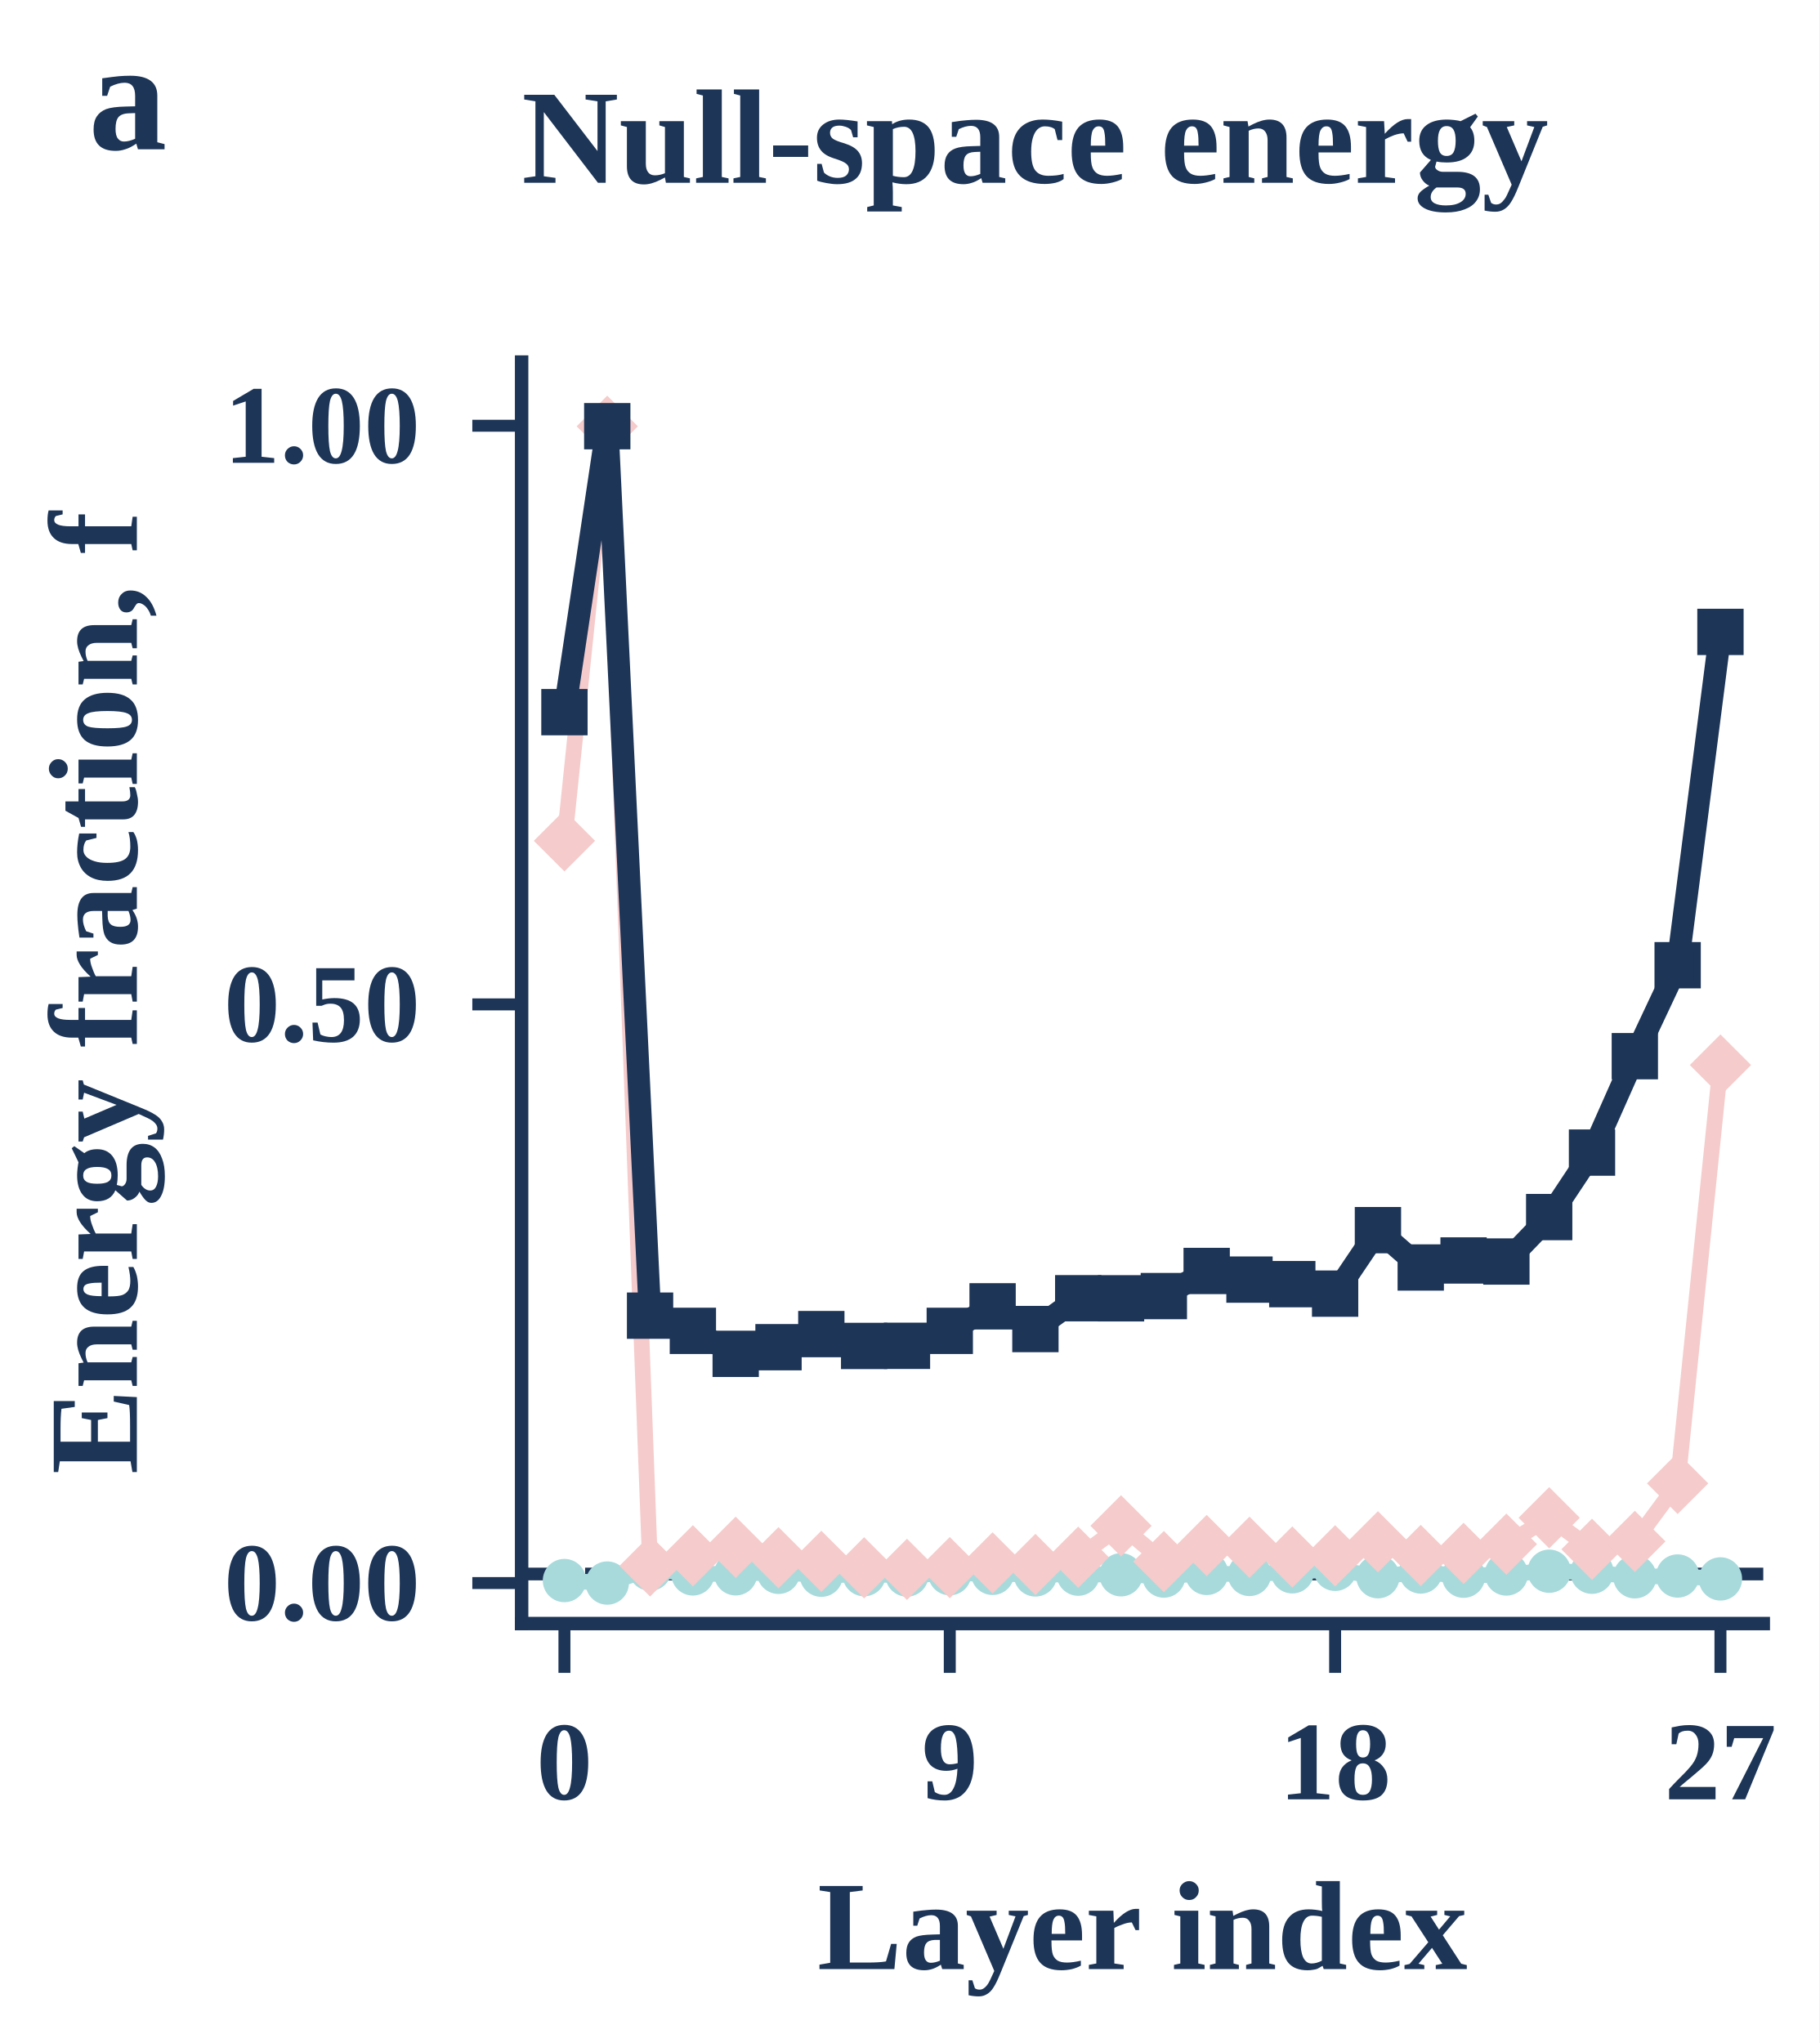
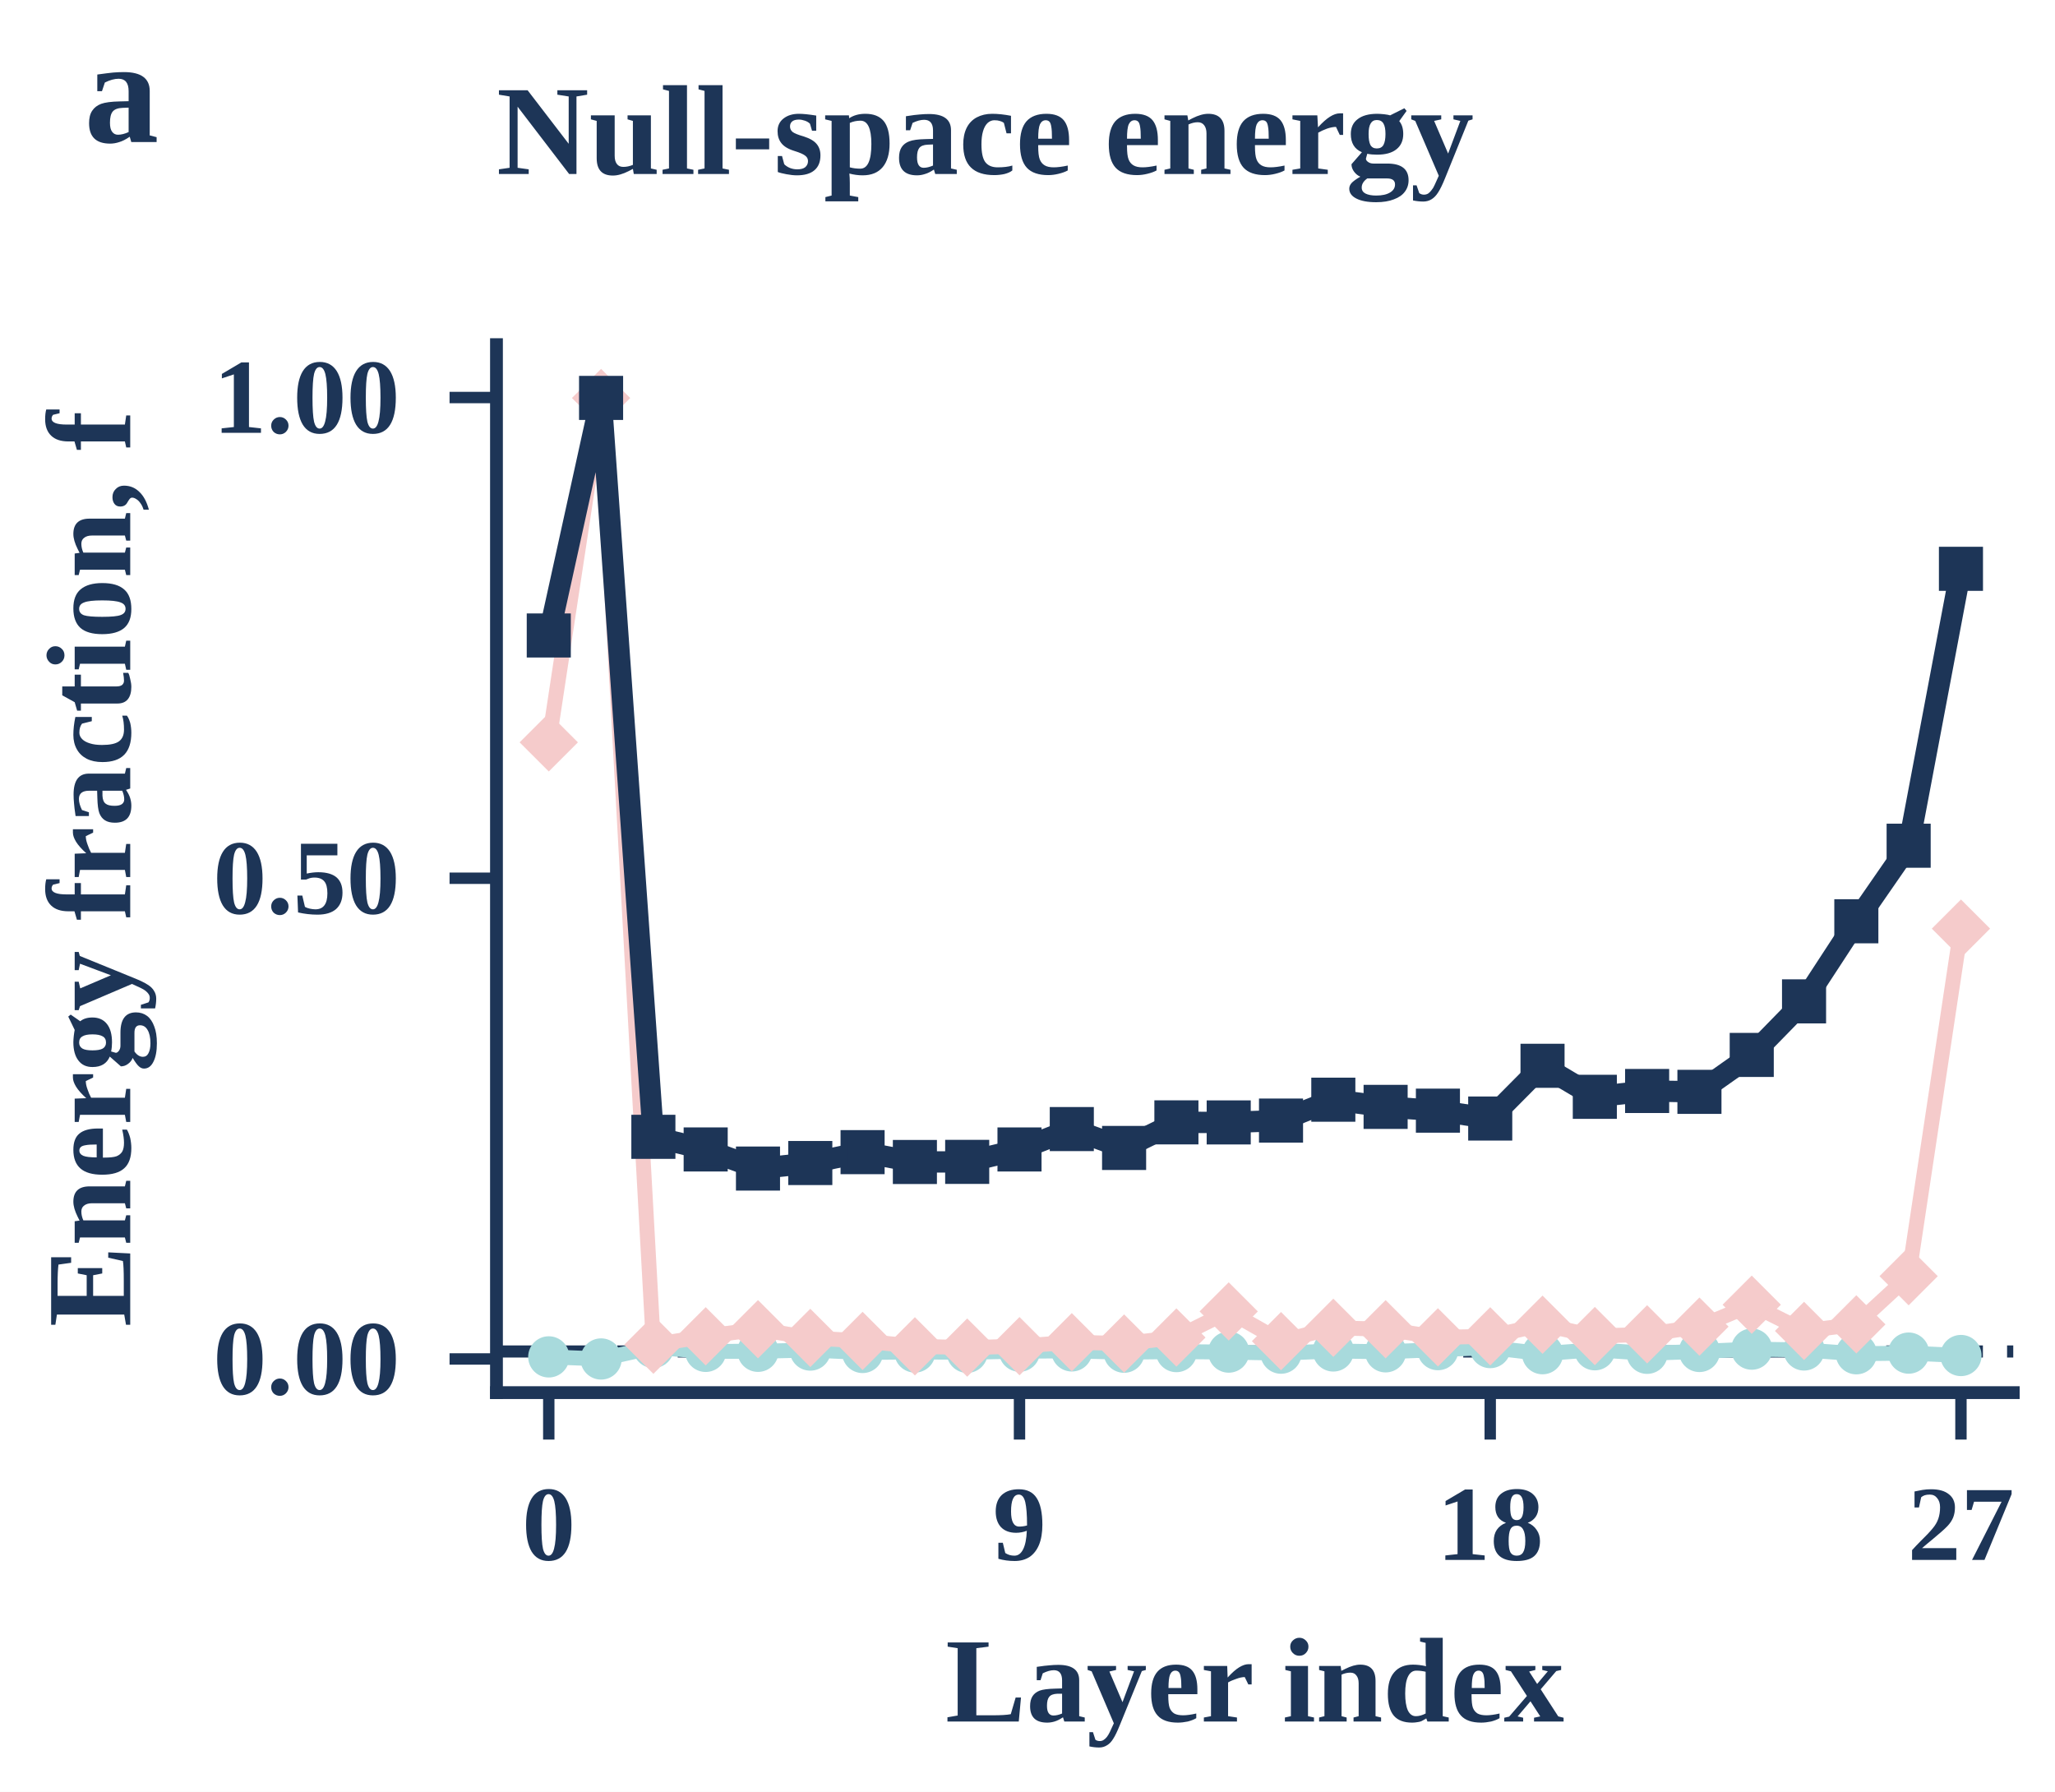
- <svg xmlns="http://www.w3.org/2000/svg" xmlns:xlink="http://www.w3.org/1999/xlink" width="121.791pt" height="136.776pt" viewBox="0 0 121.791 136.776" version="1.1">
+ <svg xmlns="http://www.w3.org/2000/svg" xmlns:xlink="http://www.w3.org/1999/xlink" width="144.541pt" height="126.03pt" viewBox="0 0 144.541 126.03" version="1.1">
  <defs>
    <style type="text/css">*{stroke-linejoin: round; stroke-linecap: butt}</style>
  </defs>
  <g id="figure_1">
    <g id="patch_1">
-       <path d="M 0 136.776  L 121.791 136.776  L 121.791 0  L 0 0  z " style="fill: #ffffff" />
+       <path d="M 0 126.03  L 144.541 126.03  L 144.541 0  L 0 0  z " style="fill: #ffffff" />
    </g>
    <g id="axes_1">
      <g id="patch_2">
-         <path d="M 34.92 108.696  L 118.043 108.696  L 118.043 24.24  L 34.92 24.24  z " style="fill: #ffffff" />
+         <path d="M 34.92 97.95  L 141.605 97.95  L 141.605 24.24  L 34.92 24.24  z " style="fill: #ffffff" />
      </g>
      <g id="line2d_1">
-         <path d="M 34.92 105.379  L 118.043 105.379  " clip-path="url(#p01b8bece70)" style="fill: none; stroke-dasharray: 2.55,1.7; stroke-dashoffset: 0; stroke: #1d3557; stroke-width: 0.85" />
+         <path d="M 34.92 95.055  L 141.605 95.055  " clip-path="url(#p653c91ebc6)" style="fill: none; stroke-dasharray: 2.55,1.7; stroke-dashoffset: 0; stroke: #1d3557; stroke-width: 0.85" />
      </g>
      <g id="matplotlib.axis_1">
        <g id="xtick_1">
          <g id="line2d_2">
            <defs>
              <path id="m6b7966608b" d="M 0 0  L 0 3.3  " style="stroke: #1d3557; stroke-width: 0.8" />
            </defs>
            <g>
-               <use xlink:href="#m6b7966608b" x="37.786" y="108.696" style="fill: #1d3557; stroke: #1d3557; stroke-width: 0.8" />
+               <use xlink:href="#m6b7966608b" x="38.599" y="97.95" style="fill: #1d3557; stroke: #1d3557; stroke-width: 0.8" />
            </g>
          </g>
          <g id="text_1">
-             <text style="font-weight: 700; font-size: 7.5px; font-family: 'Times New Roman', serif; text-anchor: middle; fill: #1d3557" x="37.786" y="120.462" transform="rotate(-0 37.7863 120.4624)">0</text>
+             <text style="font-weight: 700; font-size: 7.5px; font-family: 'Times New Roman', serif; text-anchor: middle; fill: #1d3557" x="38.599" y="109.716" transform="rotate(-0 38.59878 109.7164)">0</text>
          </g>
        </g>
        <g id="xtick_2">
          <g id="line2d_3">
            <g>
-               <use xlink:href="#m6b7966608b" x="63.583" y="108.696" style="fill: #1d3557; stroke: #1d3557; stroke-width: 0.8" />
+               <use xlink:href="#m6b7966608b" x="71.708" y="97.95" style="fill: #1d3557; stroke: #1d3557; stroke-width: 0.8" />
            </g>
          </g>
          <g id="text_2">
-             <text style="font-weight: 700; font-size: 7.5px; font-family: 'Times New Roman', serif; text-anchor: middle; fill: #1d3557" x="63.583" y="120.462" transform="rotate(-0 63.58298 120.4624)">9</text>
+             <text style="font-weight: 700; font-size: 7.5px; font-family: 'Times New Roman', serif; text-anchor: middle; fill: #1d3557" x="71.708" y="109.716" transform="rotate(-0 71.70785 109.7164)">9</text>
          </g>
        </g>
        <g id="xtick_3">
          <g id="line2d_4">
            <g>
-               <use xlink:href="#m6b7966608b" x="89.38" y="108.696" style="fill: #1d3557; stroke: #1d3557; stroke-width: 0.8" />
+               <use xlink:href="#m6b7966608b" x="104.817" y="97.95" style="fill: #1d3557; stroke: #1d3557; stroke-width: 0.8" />
            </g>
          </g>
          <g id="text_3">
-             <text style="font-weight: 700; font-size: 7.5px; font-family: 'Times New Roman', serif; text-anchor: middle; fill: #1d3557" x="89.38" y="120.462" transform="rotate(-0 89.37966 120.4624)">18</text>
+             <text style="font-weight: 700; font-size: 7.5px; font-family: 'Times New Roman', serif; text-anchor: middle; fill: #1d3557" x="104.817" y="109.716" transform="rotate(-0 104.8169 109.7164)">18</text>
          </g>
        </g>
        <g id="xtick_4">
          <g id="line2d_5">
            <g>
-               <use xlink:href="#m6b7966608b" x="115.176" y="108.696" style="fill: #1d3557; stroke: #1d3557; stroke-width: 0.8" />
+               <use xlink:href="#m6b7966608b" x="137.926" y="97.95" style="fill: #1d3557; stroke: #1d3557; stroke-width: 0.8" />
            </g>
          </g>
          <g id="text_4">
-             <text style="font-weight: 700; font-size: 7.5px; font-family: 'Times New Roman', serif; text-anchor: middle; fill: #1d3557" x="115.176" y="120.462" transform="rotate(-0 115.1763 120.4624)">27</text>
+             <text style="font-weight: 700; font-size: 7.5px; font-family: 'Times New Roman', serif; text-anchor: middle; fill: #1d3557" x="137.926" y="109.716" transform="rotate(-0 137.926 109.7164)">27</text>
          </g>
        </g>
        <g id="text_5">
-           <text style="font-weight: 700; font-size: 8.5px; font-family: 'Times New Roman', serif; text-anchor: middle; fill: #1d3557" x="76.481" y="131.828" transform="rotate(-0 76.48132 131.8281)">Layer index</text>
+           <text style="font-weight: 700; font-size: 8.5px; font-family: 'Times New Roman', serif; text-anchor: middle; fill: #1d3557" x="88.262" y="121.082" transform="rotate(-0 88.26238 121.0821)">Layer index</text>
        </g>
      </g>
      <g id="matplotlib.axis_2">
        <g id="ytick_1">
          <g id="line2d_6">
            <defs>
              <path id="m15eaed19f2" d="M 0 0  L -3.3 0  " style="stroke: #1d3557; stroke-width: 0.8" />
            </defs>
            <g>
-               <use xlink:href="#m15eaed19f2" x="34.92" y="105.984" style="fill: #1d3557; stroke: #1d3557; stroke-width: 0.8" />
+               <use xlink:href="#m15eaed19f2" x="34.92" y="95.583" style="fill: #1d3557; stroke: #1d3557; stroke-width: 0.8" />
            </g>
          </g>
          <g id="text_6">
-             <text style="font-weight: 700; font-size: 7.5px; font-family: 'Times New Roman', serif; text-anchor: end; fill: #1d3557" x="28.12" y="108.467" transform="rotate(-0 28.12 108.4673)">0.00</text>
+             <text style="font-weight: 700; font-size: 7.5px; font-family: 'Times New Roman', serif; text-anchor: end; fill: #1d3557" x="28.12" y="98.066" transform="rotate(-0 28.12 98.06637)">0.00</text>
          </g>
        </g>
        <g id="ytick_2">
          <g id="line2d_7">
            <g>
-               <use xlink:href="#m15eaed19f2" x="34.92" y="67.243" style="fill: #1d3557; stroke: #1d3557; stroke-width: 0.8" />
+               <use xlink:href="#m15eaed19f2" x="34.92" y="61.771" style="fill: #1d3557; stroke: #1d3557; stroke-width: 0.8" />
            </g>
          </g>
          <g id="text_7">
-             <text style="font-weight: 700; font-size: 7.5px; font-family: 'Times New Roman', serif; text-anchor: end; fill: #1d3557" x="28.12" y="69.726" transform="rotate(-0 28.12 69.72603)">0.50</text>
+             <text style="font-weight: 700; font-size: 7.5px; font-family: 'Times New Roman', serif; text-anchor: end; fill: #1d3557" x="28.12" y="64.254" transform="rotate(-0 28.12 64.25444)">0.50</text>
          </g>
        </g>
        <g id="ytick_3">
          <g id="line2d_8">
            <g>
-               <use xlink:href="#m15eaed19f2" x="34.92" y="28.502" style="fill: #1d3557; stroke: #1d3557; stroke-width: 0.8" />
+               <use xlink:href="#m15eaed19f2" x="34.92" y="27.959" style="fill: #1d3557; stroke: #1d3557; stroke-width: 0.8" />
            </g>
          </g>
          <g id="text_8">
-             <text style="font-weight: 700; font-size: 7.5px; font-family: 'Times New Roman', serif; text-anchor: end; fill: #1d3557" x="28.12" y="30.985" transform="rotate(-0 28.12 30.98474)">1.00</text>
+             <text style="font-weight: 700; font-size: 7.5px; font-family: 'Times New Roman', serif; text-anchor: end; fill: #1d3557" x="28.12" y="30.443" transform="rotate(-0 28.12 30.44252)">1.00</text>
          </g>
        </g>
        <g id="text_9">
-           <text style="font-weight: 700; font-size: 8.5px; font-family: 'Times New Roman', serif; text-anchor: middle; fill: #1d3557" x="9.161" y="66.468" transform="rotate(-90 9.160859 66.468)">Energy fraction, f</text>
+           <text style="font-weight: 700; font-size: 8.5px; font-family: 'Times New Roman', serif; text-anchor: middle; fill: #1d3557" x="9.161" y="61.095" transform="rotate(-90 9.160859 61.095)">Energy fraction, f</text>
        </g>
      </g>
      <g id="patch_3">
-         <path d="M 34.92 108.696  L 34.92 24.24  " style="fill: none; stroke: #1d3557; stroke-width: 0.9; stroke-linejoin: miter; stroke-linecap: square" />
+         <path d="M 34.92 97.95  L 34.92 24.24  " style="fill: none; stroke: #1d3557; stroke-width: 0.9; stroke-linejoin: miter; stroke-linecap: square" />
      </g>
      <g id="patch_4">
-         <path d="M 34.92 108.696  L 118.043 108.696  " style="fill: none; stroke: #1d3557; stroke-width: 0.9; stroke-linejoin: miter; stroke-linecap: square" />
+         <path d="M 34.92 97.95  L 141.605 97.95  " style="fill: none; stroke: #1d3557; stroke-width: 0.9; stroke-linejoin: miter; stroke-linecap: square" />
      </g>
      <g id="text_10">
        <text style="font-weight: 700; font-size: 10.5px; font-family: 'Times New Roman', serif; text-anchor: start; fill: #1d3557" x="5.92" y="9.994" transform="rotate(-0 5.92 9.993984)">a</text>
      </g>
      <g id="line2d_9">
-         <path d="M 37.786 105.816  L 40.653 105.984  L 43.519 105.052  L 46.385 105.371  L 49.251 105.365  L 52.118 105.265  L 54.984 105.459  L 57.85 105.421  L 60.717 105.445  L 63.583 105.355  L 66.449 105.334  L 69.316 105.439  L 72.182 105.388  L 75.048 105.429  L 77.914 105.515  L 80.781 105.338  L 83.647 105.407  L 86.513 105.231  L 89.38 105.065  L 92.246 105.559  L 95.112 105.242  L 97.979 105.525  L 100.845 105.377  L 103.711 105.191  L 106.577 105.258  L 109.444 105.564  L 112.31 105.511  L 115.176 105.706  " clip-path="url(#p01b8bece70)" style="fill: none; stroke: #a8dadc; stroke-width: 1.05; stroke-linecap: square" />
+         <path d="M 38.599 95.436  L 42.278 95.583  L 45.956 94.769  L 49.635 95.048  L 53.314 95.043  L 56.993 94.956  L 60.671 95.125  L 64.35 95.092  L 68.029 95.113  L 71.708 95.034  L 75.387 95.015  L 79.065 95.107  L 82.744 95.063  L 86.423 95.099  L 90.102 95.174  L 93.781 95.019  L 97.459 95.079  L 101.138 94.926  L 104.817 94.781  L 108.496 95.212  L 112.174 94.935  L 115.853 95.183  L 119.532 95.054  L 123.211 94.891  L 126.89 94.949  L 130.568 95.216  L 134.247 95.17  L 137.926 95.34  " clip-path="url(#p653c91ebc6)" style="fill: none; stroke: #a8dadc; stroke-width: 1.05; stroke-linecap: square" />
        <defs>
          <path id="mab3937ea33" d="M 0 1.225  C 0.325 1.225 0.636 1.096 0.866 0.866  C 1.096 0.636 1.225 0.325 1.225 0  C 1.225 -0.325 1.096 -0.636 0.866 -0.866  C 0.636 -1.096 0.325 -1.225 0 -1.225  C -0.325 -1.225 -0.636 -1.096 -0.866 -0.866  C -1.096 -0.636 -1.225 -0.325 -1.225 0  C -1.225 0.325 -1.096 0.636 -0.866 0.866  C -0.636 1.096 -0.325 1.225 0 1.225  z " style="stroke: #a8dadc; stroke-width: 0.45" />
        </defs>
-         <g clip-path="url(#p01b8bece70)">
-           <use xlink:href="#mab3937ea33" x="37.786" y="105.816" style="fill: #a8dadc; stroke: #a8dadc; stroke-width: 0.45" />
-           <use xlink:href="#mab3937ea33" x="40.653" y="105.984" style="fill: #a8dadc; stroke: #a8dadc; stroke-width: 0.45" />
-           <use xlink:href="#mab3937ea33" x="43.519" y="105.052" style="fill: #a8dadc; stroke: #a8dadc; stroke-width: 0.45" />
-           <use xlink:href="#mab3937ea33" x="46.385" y="105.371" style="fill: #a8dadc; stroke: #a8dadc; stroke-width: 0.45" />
-           <use xlink:href="#mab3937ea33" x="49.251" y="105.365" style="fill: #a8dadc; stroke: #a8dadc; stroke-width: 0.45" />
-           <use xlink:href="#mab3937ea33" x="52.118" y="105.265" style="fill: #a8dadc; stroke: #a8dadc; stroke-width: 0.45" />
-           <use xlink:href="#mab3937ea33" x="54.984" y="105.459" style="fill: #a8dadc; stroke: #a8dadc; stroke-width: 0.45" />
-           <use xlink:href="#mab3937ea33" x="57.85" y="105.421" style="fill: #a8dadc; stroke: #a8dadc; stroke-width: 0.45" />
-           <use xlink:href="#mab3937ea33" x="60.717" y="105.445" style="fill: #a8dadc; stroke: #a8dadc; stroke-width: 0.45" />
-           <use xlink:href="#mab3937ea33" x="63.583" y="105.355" style="fill: #a8dadc; stroke: #a8dadc; stroke-width: 0.45" />
-           <use xlink:href="#mab3937ea33" x="66.449" y="105.334" style="fill: #a8dadc; stroke: #a8dadc; stroke-width: 0.45" />
-           <use xlink:href="#mab3937ea33" x="69.316" y="105.439" style="fill: #a8dadc; stroke: #a8dadc; stroke-width: 0.45" />
-           <use xlink:href="#mab3937ea33" x="72.182" y="105.388" style="fill: #a8dadc; stroke: #a8dadc; stroke-width: 0.45" />
-           <use xlink:href="#mab3937ea33" x="75.048" y="105.429" style="fill: #a8dadc; stroke: #a8dadc; stroke-width: 0.45" />
-           <use xlink:href="#mab3937ea33" x="77.914" y="105.515" style="fill: #a8dadc; stroke: #a8dadc; stroke-width: 0.45" />
-           <use xlink:href="#mab3937ea33" x="80.781" y="105.338" style="fill: #a8dadc; stroke: #a8dadc; stroke-width: 0.45" />
-           <use xlink:href="#mab3937ea33" x="83.647" y="105.407" style="fill: #a8dadc; stroke: #a8dadc; stroke-width: 0.45" />
-           <use xlink:href="#mab3937ea33" x="86.513" y="105.231" style="fill: #a8dadc; stroke: #a8dadc; stroke-width: 0.45" />
-           <use xlink:href="#mab3937ea33" x="89.38" y="105.065" style="fill: #a8dadc; stroke: #a8dadc; stroke-width: 0.45" />
-           <use xlink:href="#mab3937ea33" x="92.246" y="105.559" style="fill: #a8dadc; stroke: #a8dadc; stroke-width: 0.45" />
-           <use xlink:href="#mab3937ea33" x="95.112" y="105.242" style="fill: #a8dadc; stroke: #a8dadc; stroke-width: 0.45" />
-           <use xlink:href="#mab3937ea33" x="97.979" y="105.525" style="fill: #a8dadc; stroke: #a8dadc; stroke-width: 0.45" />
-           <use xlink:href="#mab3937ea33" x="100.845" y="105.377" style="fill: #a8dadc; stroke: #a8dadc; stroke-width: 0.45" />
-           <use xlink:href="#mab3937ea33" x="103.711" y="105.191" style="fill: #a8dadc; stroke: #a8dadc; stroke-width: 0.45" />
-           <use xlink:href="#mab3937ea33" x="106.577" y="105.258" style="fill: #a8dadc; stroke: #a8dadc; stroke-width: 0.45" />
-           <use xlink:href="#mab3937ea33" x="109.444" y="105.564" style="fill: #a8dadc; stroke: #a8dadc; stroke-width: 0.45" />
-           <use xlink:href="#mab3937ea33" x="112.31" y="105.511" style="fill: #a8dadc; stroke: #a8dadc; stroke-width: 0.45" />
-           <use xlink:href="#mab3937ea33" x="115.176" y="105.706" style="fill: #a8dadc; stroke: #a8dadc; stroke-width: 0.45" />
+         <g clip-path="url(#p653c91ebc6)">
+           <use xlink:href="#mab3937ea33" x="38.599" y="95.436" style="fill: #a8dadc; stroke: #a8dadc; stroke-width: 0.45" />
+           <use xlink:href="#mab3937ea33" x="42.278" y="95.583" style="fill: #a8dadc; stroke: #a8dadc; stroke-width: 0.45" />
+           <use xlink:href="#mab3937ea33" x="45.956" y="94.769" style="fill: #a8dadc; stroke: #a8dadc; stroke-width: 0.45" />
+           <use xlink:href="#mab3937ea33" x="49.635" y="95.048" style="fill: #a8dadc; stroke: #a8dadc; stroke-width: 0.45" />
+           <use xlink:href="#mab3937ea33" x="53.314" y="95.043" style="fill: #a8dadc; stroke: #a8dadc; stroke-width: 0.45" />
+           <use xlink:href="#mab3937ea33" x="56.993" y="94.956" style="fill: #a8dadc; stroke: #a8dadc; stroke-width: 0.45" />
+           <use xlink:href="#mab3937ea33" x="60.671" y="95.125" style="fill: #a8dadc; stroke: #a8dadc; stroke-width: 0.45" />
+           <use xlink:href="#mab3937ea33" x="64.35" y="95.092" style="fill: #a8dadc; stroke: #a8dadc; stroke-width: 0.45" />
+           <use xlink:href="#mab3937ea33" x="68.029" y="95.113" style="fill: #a8dadc; stroke: #a8dadc; stroke-width: 0.45" />
+           <use xlink:href="#mab3937ea33" x="71.708" y="95.034" style="fill: #a8dadc; stroke: #a8dadc; stroke-width: 0.45" />
+           <use xlink:href="#mab3937ea33" x="75.387" y="95.015" style="fill: #a8dadc; stroke: #a8dadc; stroke-width: 0.45" />
+           <use xlink:href="#mab3937ea33" x="79.065" y="95.107" style="fill: #a8dadc; stroke: #a8dadc; stroke-width: 0.45" />
+           <use xlink:href="#mab3937ea33" x="82.744" y="95.063" style="fill: #a8dadc; stroke: #a8dadc; stroke-width: 0.45" />
+           <use xlink:href="#mab3937ea33" x="86.423" y="95.099" style="fill: #a8dadc; stroke: #a8dadc; stroke-width: 0.45" />
+           <use xlink:href="#mab3937ea33" x="90.102" y="95.174" style="fill: #a8dadc; stroke: #a8dadc; stroke-width: 0.45" />
+           <use xlink:href="#mab3937ea33" x="93.781" y="95.019" style="fill: #a8dadc; stroke: #a8dadc; stroke-width: 0.45" />
+           <use xlink:href="#mab3937ea33" x="97.459" y="95.079" style="fill: #a8dadc; stroke: #a8dadc; stroke-width: 0.45" />
+           <use xlink:href="#mab3937ea33" x="101.138" y="94.926" style="fill: #a8dadc; stroke: #a8dadc; stroke-width: 0.45" />
+           <use xlink:href="#mab3937ea33" x="104.817" y="94.781" style="fill: #a8dadc; stroke: #a8dadc; stroke-width: 0.45" />
+           <use xlink:href="#mab3937ea33" x="108.496" y="95.212" style="fill: #a8dadc; stroke: #a8dadc; stroke-width: 0.45" />
+           <use xlink:href="#mab3937ea33" x="112.174" y="94.935" style="fill: #a8dadc; stroke: #a8dadc; stroke-width: 0.45" />
+           <use xlink:href="#mab3937ea33" x="115.853" y="95.183" style="fill: #a8dadc; stroke: #a8dadc; stroke-width: 0.45" />
+           <use xlink:href="#mab3937ea33" x="119.532" y="95.054" style="fill: #a8dadc; stroke: #a8dadc; stroke-width: 0.45" />
+           <use xlink:href="#mab3937ea33" x="123.211" y="94.891" style="fill: #a8dadc; stroke: #a8dadc; stroke-width: 0.45" />
+           <use xlink:href="#mab3937ea33" x="126.89" y="94.949" style="fill: #a8dadc; stroke: #a8dadc; stroke-width: 0.45" />
+           <use xlink:href="#mab3937ea33" x="130.568" y="95.216" style="fill: #a8dadc; stroke: #a8dadc; stroke-width: 0.45" />
+           <use xlink:href="#mab3937ea33" x="134.247" y="95.17" style="fill: #a8dadc; stroke: #a8dadc; stroke-width: 0.45" />
+           <use xlink:href="#mab3937ea33" x="137.926" y="95.34" style="fill: #a8dadc; stroke: #a8dadc; stroke-width: 0.45" />
        </g>
      </g>
      <g id="line2d_10">
-         <path d="M 37.786 56.292  L 40.653 28.541  L 43.519 104.834  L 46.385 104.158  L 49.251 103.587  L 52.118 104.287  L 54.984 104.53  L 57.85 104.964  L 60.717 105.067  L 63.583 104.952  L 66.449 104.634  L 69.316 104.739  L 72.182 104.254  L 75.048 102.153  L 77.914 104.547  L 80.781 103.471  L 83.647 103.588  L 86.513 104.241  L 89.38 104.159  L 92.246 103.222  L 95.112 104.137  L 97.979 103.998  L 100.845 103.379  L 103.711 101.611  L 106.577 103.724  L 109.444 103.195  L 112.31 99.312  L 115.176 71.303  " clip-path="url(#p01b8bece70)" style="fill: none; stroke: #f5cbcb; stroke-width: 1.05; stroke-linecap: square" />
+         <path d="M 38.599 52.213  L 42.278 27.994  L 45.956 94.579  L 49.635 93.989  L 53.314 93.491  L 56.993 94.102  L 60.671 94.314  L 64.35 94.693  L 68.029 94.782  L 71.708 94.682  L 75.387 94.405  L 79.065 94.496  L 82.744 94.073  L 86.423 92.24  L 90.102 94.329  L 93.781 93.39  L 97.459 93.492  L 101.138 94.061  L 104.817 93.99  L 108.496 93.173  L 112.174 93.971  L 115.853 93.85  L 119.532 93.309  L 123.211 91.767  L 126.89 93.61  L 130.568 93.149  L 134.247 89.76  L 137.926 65.315  " clip-path="url(#p653c91ebc6)" style="fill: none; stroke: #f5cbcb; stroke-width: 1.05; stroke-linecap: square" />
        <defs>
          <path id="m1061ab47f5" d="M -0 1.732  L 1.732 0  L 0 -1.732  L -1.732 -0  z " style="stroke: #f5cbcb; stroke-width: 0.45; stroke-linejoin: miter" />
        </defs>
-         <g clip-path="url(#p01b8bece70)">
-           <use xlink:href="#m1061ab47f5" x="37.786" y="56.292" style="fill: #f5cbcb; stroke: #f5cbcb; stroke-width: 0.45; stroke-linejoin: miter" />
-           <use xlink:href="#m1061ab47f5" x="40.653" y="28.541" style="fill: #f5cbcb; stroke: #f5cbcb; stroke-width: 0.45; stroke-linejoin: miter" />
-           <use xlink:href="#m1061ab47f5" x="43.519" y="104.834" style="fill: #f5cbcb; stroke: #f5cbcb; stroke-width: 0.45; stroke-linejoin: miter" />
-           <use xlink:href="#m1061ab47f5" x="46.385" y="104.158" style="fill: #f5cbcb; stroke: #f5cbcb; stroke-width: 0.45; stroke-linejoin: miter" />
-           <use xlink:href="#m1061ab47f5" x="49.251" y="103.587" style="fill: #f5cbcb; stroke: #f5cbcb; stroke-width: 0.45; stroke-linejoin: miter" />
-           <use xlink:href="#m1061ab47f5" x="52.118" y="104.287" style="fill: #f5cbcb; stroke: #f5cbcb; stroke-width: 0.45; stroke-linejoin: miter" />
-           <use xlink:href="#m1061ab47f5" x="54.984" y="104.53" style="fill: #f5cbcb; stroke: #f5cbcb; stroke-width: 0.45; stroke-linejoin: miter" />
-           <use xlink:href="#m1061ab47f5" x="57.85" y="104.964" style="fill: #f5cbcb; stroke: #f5cbcb; stroke-width: 0.45; stroke-linejoin: miter" />
-           <use xlink:href="#m1061ab47f5" x="60.717" y="105.067" style="fill: #f5cbcb; stroke: #f5cbcb; stroke-width: 0.45; stroke-linejoin: miter" />
-           <use xlink:href="#m1061ab47f5" x="63.583" y="104.952" style="fill: #f5cbcb; stroke: #f5cbcb; stroke-width: 0.45; stroke-linejoin: miter" />
-           <use xlink:href="#m1061ab47f5" x="66.449" y="104.634" style="fill: #f5cbcb; stroke: #f5cbcb; stroke-width: 0.45; stroke-linejoin: miter" />
-           <use xlink:href="#m1061ab47f5" x="69.316" y="104.739" style="fill: #f5cbcb; stroke: #f5cbcb; stroke-width: 0.45; stroke-linejoin: miter" />
-           <use xlink:href="#m1061ab47f5" x="72.182" y="104.254" style="fill: #f5cbcb; stroke: #f5cbcb; stroke-width: 0.45; stroke-linejoin: miter" />
-           <use xlink:href="#m1061ab47f5" x="75.048" y="102.153" style="fill: #f5cbcb; stroke: #f5cbcb; stroke-width: 0.45; stroke-linejoin: miter" />
-           <use xlink:href="#m1061ab47f5" x="77.914" y="104.547" style="fill: #f5cbcb; stroke: #f5cbcb; stroke-width: 0.45; stroke-linejoin: miter" />
-           <use xlink:href="#m1061ab47f5" x="80.781" y="103.471" style="fill: #f5cbcb; stroke: #f5cbcb; stroke-width: 0.45; stroke-linejoin: miter" />
-           <use xlink:href="#m1061ab47f5" x="83.647" y="103.588" style="fill: #f5cbcb; stroke: #f5cbcb; stroke-width: 0.45; stroke-linejoin: miter" />
-           <use xlink:href="#m1061ab47f5" x="86.513" y="104.241" style="fill: #f5cbcb; stroke: #f5cbcb; stroke-width: 0.45; stroke-linejoin: miter" />
-           <use xlink:href="#m1061ab47f5" x="89.38" y="104.159" style="fill: #f5cbcb; stroke: #f5cbcb; stroke-width: 0.45; stroke-linejoin: miter" />
-           <use xlink:href="#m1061ab47f5" x="92.246" y="103.222" style="fill: #f5cbcb; stroke: #f5cbcb; stroke-width: 0.45; stroke-linejoin: miter" />
-           <use xlink:href="#m1061ab47f5" x="95.112" y="104.137" style="fill: #f5cbcb; stroke: #f5cbcb; stroke-width: 0.45; stroke-linejoin: miter" />
-           <use xlink:href="#m1061ab47f5" x="97.979" y="103.998" style="fill: #f5cbcb; stroke: #f5cbcb; stroke-width: 0.45; stroke-linejoin: miter" />
-           <use xlink:href="#m1061ab47f5" x="100.845" y="103.379" style="fill: #f5cbcb; stroke: #f5cbcb; stroke-width: 0.45; stroke-linejoin: miter" />
-           <use xlink:href="#m1061ab47f5" x="103.711" y="101.611" style="fill: #f5cbcb; stroke: #f5cbcb; stroke-width: 0.45; stroke-linejoin: miter" />
-           <use xlink:href="#m1061ab47f5" x="106.577" y="103.724" style="fill: #f5cbcb; stroke: #f5cbcb; stroke-width: 0.45; stroke-linejoin: miter" />
-           <use xlink:href="#m1061ab47f5" x="109.444" y="103.195" style="fill: #f5cbcb; stroke: #f5cbcb; stroke-width: 0.45; stroke-linejoin: miter" />
-           <use xlink:href="#m1061ab47f5" x="112.31" y="99.312" style="fill: #f5cbcb; stroke: #f5cbcb; stroke-width: 0.45; stroke-linejoin: miter" />
-           <use xlink:href="#m1061ab47f5" x="115.176" y="71.303" style="fill: #f5cbcb; stroke: #f5cbcb; stroke-width: 0.45; stroke-linejoin: miter" />
+         <g clip-path="url(#p653c91ebc6)">
+           <use xlink:href="#m1061ab47f5" x="38.599" y="52.213" style="fill: #f5cbcb; stroke: #f5cbcb; stroke-width: 0.45; stroke-linejoin: miter" />
+           <use xlink:href="#m1061ab47f5" x="42.278" y="27.994" style="fill: #f5cbcb; stroke: #f5cbcb; stroke-width: 0.45; stroke-linejoin: miter" />
+           <use xlink:href="#m1061ab47f5" x="45.956" y="94.579" style="fill: #f5cbcb; stroke: #f5cbcb; stroke-width: 0.45; stroke-linejoin: miter" />
+           <use xlink:href="#m1061ab47f5" x="49.635" y="93.989" style="fill: #f5cbcb; stroke: #f5cbcb; stroke-width: 0.45; stroke-linejoin: miter" />
+           <use xlink:href="#m1061ab47f5" x="53.314" y="93.491" style="fill: #f5cbcb; stroke: #f5cbcb; stroke-width: 0.45; stroke-linejoin: miter" />
+           <use xlink:href="#m1061ab47f5" x="56.993" y="94.102" style="fill: #f5cbcb; stroke: #f5cbcb; stroke-width: 0.45; stroke-linejoin: miter" />
+           <use xlink:href="#m1061ab47f5" x="60.671" y="94.314" style="fill: #f5cbcb; stroke: #f5cbcb; stroke-width: 0.45; stroke-linejoin: miter" />
+           <use xlink:href="#m1061ab47f5" x="64.35" y="94.693" style="fill: #f5cbcb; stroke: #f5cbcb; stroke-width: 0.45; stroke-linejoin: miter" />
+           <use xlink:href="#m1061ab47f5" x="68.029" y="94.782" style="fill: #f5cbcb; stroke: #f5cbcb; stroke-width: 0.45; stroke-linejoin: miter" />
+           <use xlink:href="#m1061ab47f5" x="71.708" y="94.682" style="fill: #f5cbcb; stroke: #f5cbcb; stroke-width: 0.45; stroke-linejoin: miter" />
+           <use xlink:href="#m1061ab47f5" x="75.387" y="94.405" style="fill: #f5cbcb; stroke: #f5cbcb; stroke-width: 0.45; stroke-linejoin: miter" />
+           <use xlink:href="#m1061ab47f5" x="79.065" y="94.496" style="fill: #f5cbcb; stroke: #f5cbcb; stroke-width: 0.45; stroke-linejoin: miter" />
+           <use xlink:href="#m1061ab47f5" x="82.744" y="94.073" style="fill: #f5cbcb; stroke: #f5cbcb; stroke-width: 0.45; stroke-linejoin: miter" />
+           <use xlink:href="#m1061ab47f5" x="86.423" y="92.24" style="fill: #f5cbcb; stroke: #f5cbcb; stroke-width: 0.45; stroke-linejoin: miter" />
+           <use xlink:href="#m1061ab47f5" x="90.102" y="94.329" style="fill: #f5cbcb; stroke: #f5cbcb; stroke-width: 0.45; stroke-linejoin: miter" />
+           <use xlink:href="#m1061ab47f5" x="93.781" y="93.39" style="fill: #f5cbcb; stroke: #f5cbcb; stroke-width: 0.45; stroke-linejoin: miter" />
+           <use xlink:href="#m1061ab47f5" x="97.459" y="93.492" style="fill: #f5cbcb; stroke: #f5cbcb; stroke-width: 0.45; stroke-linejoin: miter" />
+           <use xlink:href="#m1061ab47f5" x="101.138" y="94.061" style="fill: #f5cbcb; stroke: #f5cbcb; stroke-width: 0.45; stroke-linejoin: miter" />
+           <use xlink:href="#m1061ab47f5" x="104.817" y="93.99" style="fill: #f5cbcb; stroke: #f5cbcb; stroke-width: 0.45; stroke-linejoin: miter" />
+           <use xlink:href="#m1061ab47f5" x="108.496" y="93.173" style="fill: #f5cbcb; stroke: #f5cbcb; stroke-width: 0.45; stroke-linejoin: miter" />
+           <use xlink:href="#m1061ab47f5" x="112.174" y="93.971" style="fill: #f5cbcb; stroke: #f5cbcb; stroke-width: 0.45; stroke-linejoin: miter" />
+           <use xlink:href="#m1061ab47f5" x="115.853" y="93.85" style="fill: #f5cbcb; stroke: #f5cbcb; stroke-width: 0.45; stroke-linejoin: miter" />
+           <use xlink:href="#m1061ab47f5" x="119.532" y="93.309" style="fill: #f5cbcb; stroke: #f5cbcb; stroke-width: 0.45; stroke-linejoin: miter" />
+           <use xlink:href="#m1061ab47f5" x="123.211" y="91.767" style="fill: #f5cbcb; stroke: #f5cbcb; stroke-width: 0.45; stroke-linejoin: miter" />
+           <use xlink:href="#m1061ab47f5" x="126.89" y="93.61" style="fill: #f5cbcb; stroke: #f5cbcb; stroke-width: 0.45; stroke-linejoin: miter" />
+           <use xlink:href="#m1061ab47f5" x="130.568" y="93.149" style="fill: #f5cbcb; stroke: #f5cbcb; stroke-width: 0.45; stroke-linejoin: miter" />
+           <use xlink:href="#m1061ab47f5" x="134.247" y="89.76" style="fill: #f5cbcb; stroke: #f5cbcb; stroke-width: 0.45; stroke-linejoin: miter" />
+           <use xlink:href="#m1061ab47f5" x="137.926" y="65.315" style="fill: #f5cbcb; stroke: #f5cbcb; stroke-width: 0.45; stroke-linejoin: miter" />
        </g>
      </g>
      <g id="text_11">
        <text style="font-weight: 700; font-size: 9px; font-family: 'Times New Roman', serif; text-anchor: start; fill: #1d3557" x="34.92" y="12.24" transform="rotate(-0 34.92 12.24)">Null-space energy</text>
      </g>
      <g id="line2d_11">
-         <path d="M 37.786 47.678  L 40.653 28.533  L 43.519 88.081  L 46.385 89.099  L 49.251 90.638  L 52.118 90.193  L 54.984 89.316  L 57.85 90.109  L 60.717 90.1  L 63.583 89.099  L 66.449 87.457  L 69.316 88.978  L 72.182 86.915  L 75.048 86.92  L 77.914 86.771  L 80.781 85.09  L 83.647 85.668  L 86.513 85.972  L 89.38 86.607  L 92.246 82.357  L 95.112 84.857  L 97.979 84.387  L 100.845 84.457  L 103.711 81.481  L 106.577 77.165  L 109.444 70.71  L 112.31 64.62  L 115.176 42.305  " clip-path="url(#p01b8bece70)" style="fill: none; stroke: #1d3557; stroke-width: 1.5; stroke-linecap: square" />
+         <path d="M 38.599 44.696  L 42.278 27.987  L 45.956 79.958  L 49.635 80.846  L 53.314 82.19  L 56.993 81.801  L 60.671 81.036  L 64.35 81.728  L 68.029 81.72  L 71.708 80.847  L 75.387 79.413  L 79.065 80.741  L 82.744 78.941  L 86.423 78.945  L 90.102 78.815  L 93.781 77.347  L 97.459 77.852  L 101.138 78.118  L 104.817 78.672  L 108.496 74.962  L 112.174 77.144  L 115.853 76.734  L 119.532 76.795  L 123.211 74.198  L 126.89 70.431  L 130.568 64.798  L 134.247 59.483  L 137.926 40.007  " clip-path="url(#p653c91ebc6)" style="fill: none; stroke: #1d3557; stroke-width: 1.5; stroke-linecap: square" />
        <defs>
          <path id="mb494aa71d8" d="M -1.325 1.325  L 1.325 1.325  L 1.325 -1.325  L -1.325 -1.325  z " style="stroke: #1d3557; stroke-width: 0.45; stroke-linejoin: miter" />
        </defs>
-         <g clip-path="url(#p01b8bece70)">
-           <use xlink:href="#mb494aa71d8" x="37.786" y="47.678" style="fill: #1d3557; stroke: #1d3557; stroke-width: 0.45; stroke-linejoin: miter" />
-           <use xlink:href="#mb494aa71d8" x="40.653" y="28.533" style="fill: #1d3557; stroke: #1d3557; stroke-width: 0.45; stroke-linejoin: miter" />
-           <use xlink:href="#mb494aa71d8" x="43.519" y="88.081" style="fill: #1d3557; stroke: #1d3557; stroke-width: 0.45; stroke-linejoin: miter" />
-           <use xlink:href="#mb494aa71d8" x="46.385" y="89.099" style="fill: #1d3557; stroke: #1d3557; stroke-width: 0.45; stroke-linejoin: miter" />
-           <use xlink:href="#mb494aa71d8" x="49.251" y="90.638" style="fill: #1d3557; stroke: #1d3557; stroke-width: 0.45; stroke-linejoin: miter" />
-           <use xlink:href="#mb494aa71d8" x="52.118" y="90.193" style="fill: #1d3557; stroke: #1d3557; stroke-width: 0.45; stroke-linejoin: miter" />
-           <use xlink:href="#mb494aa71d8" x="54.984" y="89.316" style="fill: #1d3557; stroke: #1d3557; stroke-width: 0.45; stroke-linejoin: miter" />
-           <use xlink:href="#mb494aa71d8" x="57.85" y="90.109" style="fill: #1d3557; stroke: #1d3557; stroke-width: 0.45; stroke-linejoin: miter" />
-           <use xlink:href="#mb494aa71d8" x="60.717" y="90.1" style="fill: #1d3557; stroke: #1d3557; stroke-width: 0.45; stroke-linejoin: miter" />
-           <use xlink:href="#mb494aa71d8" x="63.583" y="89.099" style="fill: #1d3557; stroke: #1d3557; stroke-width: 0.45; stroke-linejoin: miter" />
-           <use xlink:href="#mb494aa71d8" x="66.449" y="87.457" style="fill: #1d3557; stroke: #1d3557; stroke-width: 0.45; stroke-linejoin: miter" />
-           <use xlink:href="#mb494aa71d8" x="69.316" y="88.978" style="fill: #1d3557; stroke: #1d3557; stroke-width: 0.45; stroke-linejoin: miter" />
-           <use xlink:href="#mb494aa71d8" x="72.182" y="86.915" style="fill: #1d3557; stroke: #1d3557; stroke-width: 0.45; stroke-linejoin: miter" />
-           <use xlink:href="#mb494aa71d8" x="75.048" y="86.92" style="fill: #1d3557; stroke: #1d3557; stroke-width: 0.45; stroke-linejoin: miter" />
-           <use xlink:href="#mb494aa71d8" x="77.914" y="86.771" style="fill: #1d3557; stroke: #1d3557; stroke-width: 0.45; stroke-linejoin: miter" />
-           <use xlink:href="#mb494aa71d8" x="80.781" y="85.09" style="fill: #1d3557; stroke: #1d3557; stroke-width: 0.45; stroke-linejoin: miter" />
-           <use xlink:href="#mb494aa71d8" x="83.647" y="85.668" style="fill: #1d3557; stroke: #1d3557; stroke-width: 0.45; stroke-linejoin: miter" />
-           <use xlink:href="#mb494aa71d8" x="86.513" y="85.972" style="fill: #1d3557; stroke: #1d3557; stroke-width: 0.45; stroke-linejoin: miter" />
-           <use xlink:href="#mb494aa71d8" x="89.38" y="86.607" style="fill: #1d3557; stroke: #1d3557; stroke-width: 0.45; stroke-linejoin: miter" />
-           <use xlink:href="#mb494aa71d8" x="92.246" y="82.357" style="fill: #1d3557; stroke: #1d3557; stroke-width: 0.45; stroke-linejoin: miter" />
-           <use xlink:href="#mb494aa71d8" x="95.112" y="84.857" style="fill: #1d3557; stroke: #1d3557; stroke-width: 0.45; stroke-linejoin: miter" />
-           <use xlink:href="#mb494aa71d8" x="97.979" y="84.387" style="fill: #1d3557; stroke: #1d3557; stroke-width: 0.45; stroke-linejoin: miter" />
-           <use xlink:href="#mb494aa71d8" x="100.845" y="84.457" style="fill: #1d3557; stroke: #1d3557; stroke-width: 0.45; stroke-linejoin: miter" />
-           <use xlink:href="#mb494aa71d8" x="103.711" y="81.481" style="fill: #1d3557; stroke: #1d3557; stroke-width: 0.45; stroke-linejoin: miter" />
-           <use xlink:href="#mb494aa71d8" x="106.577" y="77.165" style="fill: #1d3557; stroke: #1d3557; stroke-width: 0.45; stroke-linejoin: miter" />
-           <use xlink:href="#mb494aa71d8" x="109.444" y="70.71" style="fill: #1d3557; stroke: #1d3557; stroke-width: 0.45; stroke-linejoin: miter" />
-           <use xlink:href="#mb494aa71d8" x="112.31" y="64.62" style="fill: #1d3557; stroke: #1d3557; stroke-width: 0.45; stroke-linejoin: miter" />
-           <use xlink:href="#mb494aa71d8" x="115.176" y="42.305" style="fill: #1d3557; stroke: #1d3557; stroke-width: 0.45; stroke-linejoin: miter" />
+         <g clip-path="url(#p653c91ebc6)">
+           <use xlink:href="#mb494aa71d8" x="38.599" y="44.696" style="fill: #1d3557; stroke: #1d3557; stroke-width: 0.45; stroke-linejoin: miter" />
+           <use xlink:href="#mb494aa71d8" x="42.278" y="27.987" style="fill: #1d3557; stroke: #1d3557; stroke-width: 0.45; stroke-linejoin: miter" />
+           <use xlink:href="#mb494aa71d8" x="45.956" y="79.958" style="fill: #1d3557; stroke: #1d3557; stroke-width: 0.45; stroke-linejoin: miter" />
+           <use xlink:href="#mb494aa71d8" x="49.635" y="80.846" style="fill: #1d3557; stroke: #1d3557; stroke-width: 0.45; stroke-linejoin: miter" />
+           <use xlink:href="#mb494aa71d8" x="53.314" y="82.19" style="fill: #1d3557; stroke: #1d3557; stroke-width: 0.45; stroke-linejoin: miter" />
+           <use xlink:href="#mb494aa71d8" x="56.993" y="81.801" style="fill: #1d3557; stroke: #1d3557; stroke-width: 0.45; stroke-linejoin: miter" />
+           <use xlink:href="#mb494aa71d8" x="60.671" y="81.036" style="fill: #1d3557; stroke: #1d3557; stroke-width: 0.45; stroke-linejoin: miter" />
+           <use xlink:href="#mb494aa71d8" x="64.35" y="81.728" style="fill: #1d3557; stroke: #1d3557; stroke-width: 0.45; stroke-linejoin: miter" />
+           <use xlink:href="#mb494aa71d8" x="68.029" y="81.72" style="fill: #1d3557; stroke: #1d3557; stroke-width: 0.45; stroke-linejoin: miter" />
+           <use xlink:href="#mb494aa71d8" x="71.708" y="80.847" style="fill: #1d3557; stroke: #1d3557; stroke-width: 0.45; stroke-linejoin: miter" />
+           <use xlink:href="#mb494aa71d8" x="75.387" y="79.413" style="fill: #1d3557; stroke: #1d3557; stroke-width: 0.45; stroke-linejoin: miter" />
+           <use xlink:href="#mb494aa71d8" x="79.065" y="80.741" style="fill: #1d3557; stroke: #1d3557; stroke-width: 0.45; stroke-linejoin: miter" />
+           <use xlink:href="#mb494aa71d8" x="82.744" y="78.941" style="fill: #1d3557; stroke: #1d3557; stroke-width: 0.45; stroke-linejoin: miter" />
+           <use xlink:href="#mb494aa71d8" x="86.423" y="78.945" style="fill: #1d3557; stroke: #1d3557; stroke-width: 0.45; stroke-linejoin: miter" />
+           <use xlink:href="#mb494aa71d8" x="90.102" y="78.815" style="fill: #1d3557; stroke: #1d3557; stroke-width: 0.45; stroke-linejoin: miter" />
+           <use xlink:href="#mb494aa71d8" x="93.781" y="77.347" style="fill: #1d3557; stroke: #1d3557; stroke-width: 0.45; stroke-linejoin: miter" />
+           <use xlink:href="#mb494aa71d8" x="97.459" y="77.852" style="fill: #1d3557; stroke: #1d3557; stroke-width: 0.45; stroke-linejoin: miter" />
+           <use xlink:href="#mb494aa71d8" x="101.138" y="78.118" style="fill: #1d3557; stroke: #1d3557; stroke-width: 0.45; stroke-linejoin: miter" />
+           <use xlink:href="#mb494aa71d8" x="104.817" y="78.672" style="fill: #1d3557; stroke: #1d3557; stroke-width: 0.45; stroke-linejoin: miter" />
+           <use xlink:href="#mb494aa71d8" x="108.496" y="74.962" style="fill: #1d3557; stroke: #1d3557; stroke-width: 0.45; stroke-linejoin: miter" />
+           <use xlink:href="#mb494aa71d8" x="112.174" y="77.144" style="fill: #1d3557; stroke: #1d3557; stroke-width: 0.45; stroke-linejoin: miter" />
+           <use xlink:href="#mb494aa71d8" x="115.853" y="76.734" style="fill: #1d3557; stroke: #1d3557; stroke-width: 0.45; stroke-linejoin: miter" />
+           <use xlink:href="#mb494aa71d8" x="119.532" y="76.795" style="fill: #1d3557; stroke: #1d3557; stroke-width: 0.45; stroke-linejoin: miter" />
+           <use xlink:href="#mb494aa71d8" x="123.211" y="74.198" style="fill: #1d3557; stroke: #1d3557; stroke-width: 0.45; stroke-linejoin: miter" />
+           <use xlink:href="#mb494aa71d8" x="126.89" y="70.431" style="fill: #1d3557; stroke: #1d3557; stroke-width: 0.45; stroke-linejoin: miter" />
+           <use xlink:href="#mb494aa71d8" x="130.568" y="64.798" style="fill: #1d3557; stroke: #1d3557; stroke-width: 0.45; stroke-linejoin: miter" />
+           <use xlink:href="#mb494aa71d8" x="134.247" y="59.483" style="fill: #1d3557; stroke: #1d3557; stroke-width: 0.45; stroke-linejoin: miter" />
+           <use xlink:href="#mb494aa71d8" x="137.926" y="40.007" style="fill: #1d3557; stroke: #1d3557; stroke-width: 0.45; stroke-linejoin: miter" />
        </g>
      </g>
    </g>
  </g>
  <defs>
-     <clipPath id="p01b8bece70">
-       <rect x="34.92" y="24.24" width="83.123" height="84.456" />
+     <clipPath id="p653c91ebc6">
+       <rect x="34.92" y="24.24" width="106.685" height="73.71" />
    </clipPath>
  </defs>
</svg>
